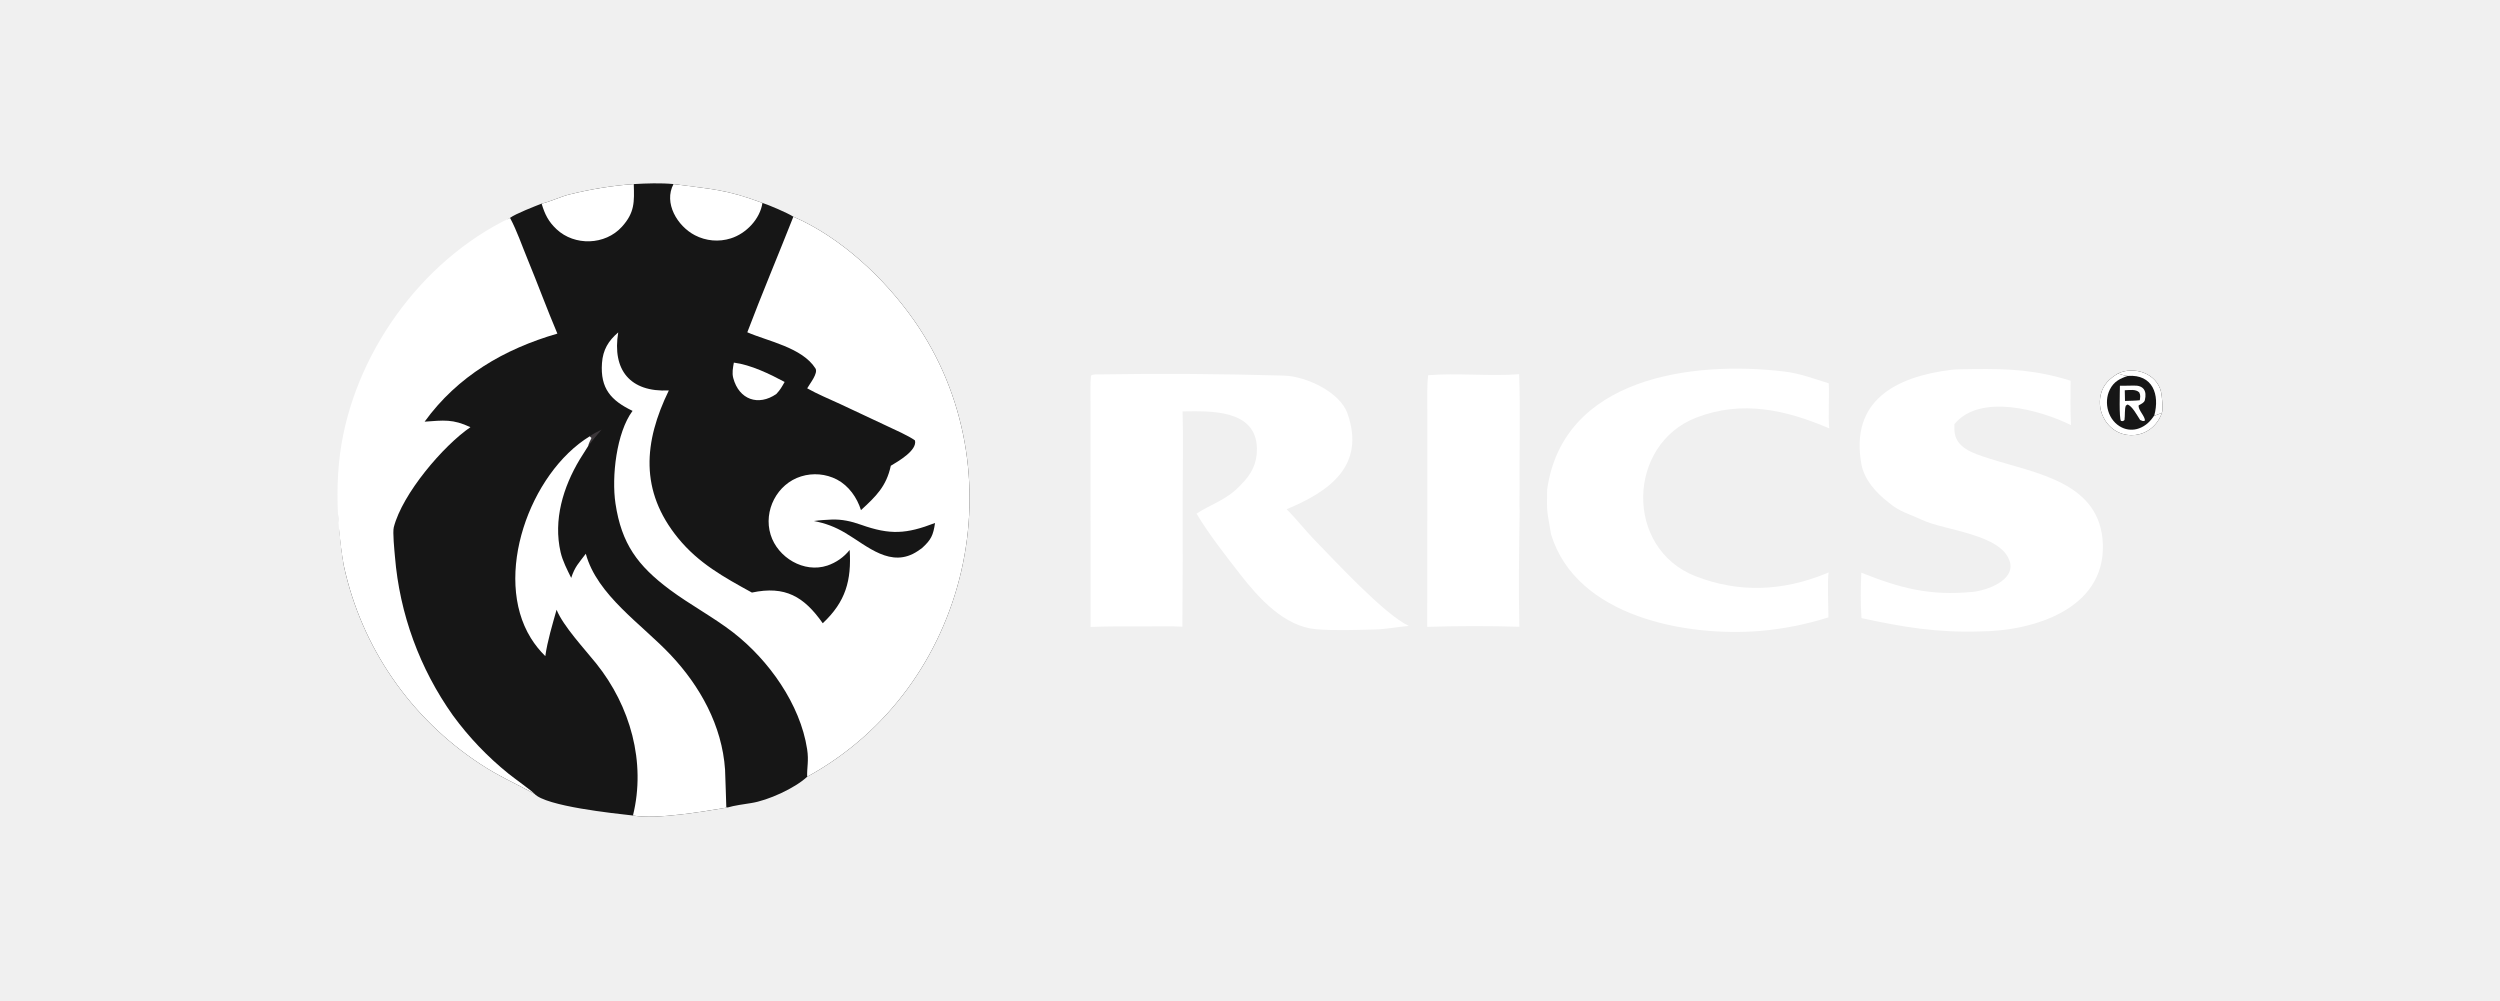
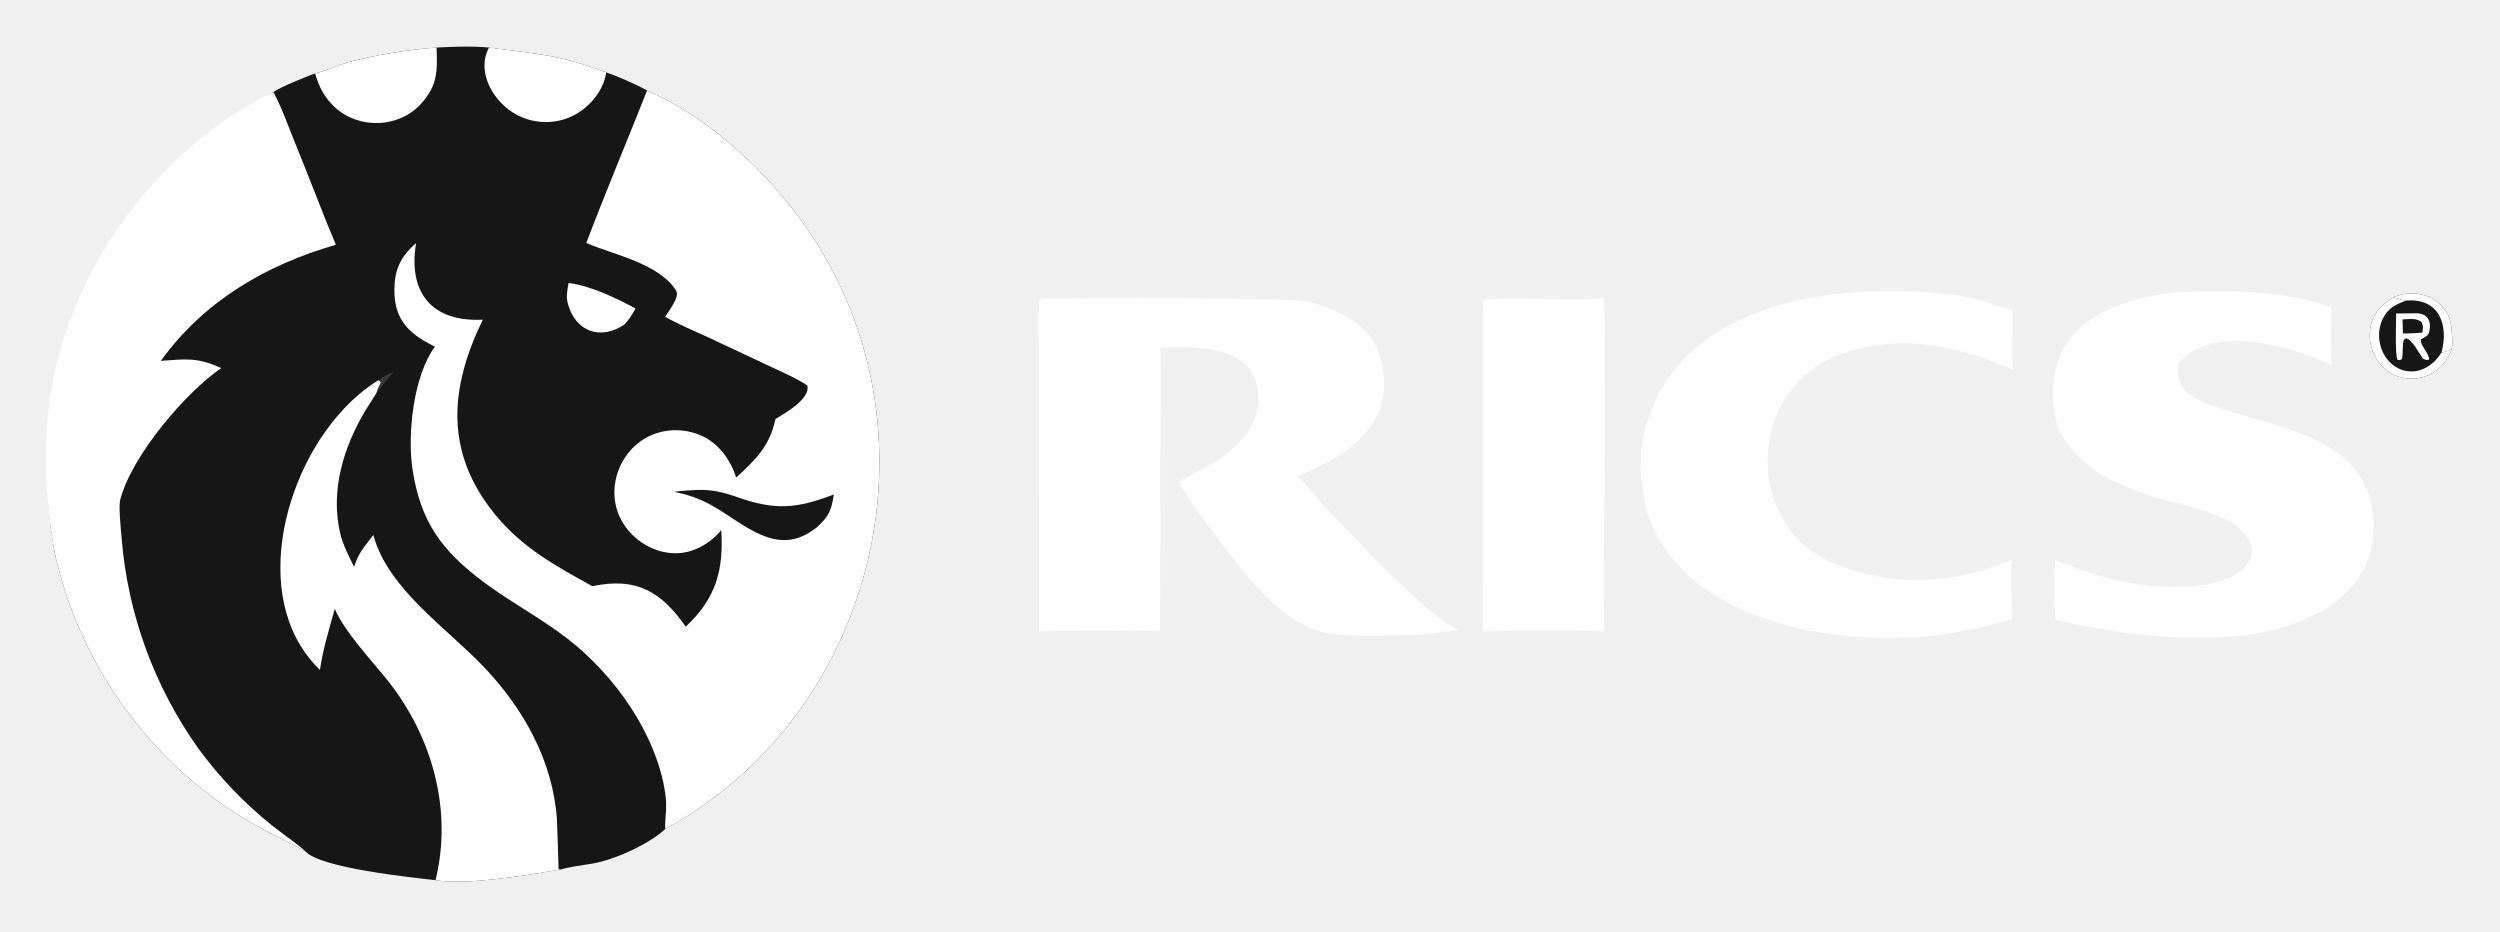
- <svg xmlns="http://www.w3.org/2000/svg" width="300" height="120" viewBox="0 0 300 120" fill="none">
+ <svg xmlns="http://www.w3.org/2000/svg" width="227.52" height="84.8" viewBox="36.32 17.76 227.52 84.8" fill="none">
  <path d="M131.997 44.929C139.252 44.804 146.816 44.866 154.079 45.072C156.678 45.145 160.791 47.011 161.706 49.638C163.889 55.909 159.51 58.986 154.399 61.102C155.462 62.159 156.737 63.764 157.746 64.796C160.23 67.335 166.138 73.749 169.061 75.11C167.796 75.216 166.285 75.507 165.044 75.535C162.776 75.586 160.132 75.702 157.892 75.502C154.103 75.163 151.046 71.768 148.833 68.932C147.152 66.771 144.941 63.947 143.589 61.638C145.373 60.451 147.179 60.043 148.909 58.169C150.147 56.948 150.868 55.609 150.832 53.812C150.737 49.066 145.186 49.331 141.909 49.369C142.01 52.537 141.92 56.291 141.92 59.509C141.938 64.741 141.927 69.973 141.885 75.205C140.559 75.119 138.858 75.174 137.508 75.168C135.317 75.157 133.058 75.149 130.872 75.234L130.864 48.702C130.864 47.665 130.818 46.064 130.915 45.075C131.18 44.881 131.649 44.93 131.997 44.929Z" fill="white" />
  <path d="M234.214 44.371C234.545 44.31 236.323 44.297 236.783 44.291C241.162 44.235 244.329 44.398 248.471 45.688C248.469 47.384 248.422 49.339 248.521 51.013C244.825 49.187 237.584 47.163 234.531 50.896C234.525 51.119 234.525 51.342 234.529 51.565C234.569 53.751 236.827 54.414 238.608 54.992C244.293 56.818 252.133 57.835 252.344 65.378C252.562 73.11 243.971 75.735 237.613 75.772C232.415 75.935 228.431 75.265 223.379 74.173C223.248 72.334 223.284 70.564 223.358 68.724C228.071 70.597 231.553 71.519 236.691 71.029C238.474 70.859 241.801 69.623 241.19 67.445C240.242 64.069 233.391 63.686 230.611 62.374C229.142 61.681 227.894 61.401 226.614 60.28C225.139 59.15 223.702 57.559 223.366 55.688C222.007 48.132 227.392 45.198 234.214 44.371Z" fill="white" />
  <path d="M185.654 58.775C187.534 45.307 203.005 43.253 214.105 44.582C216.003 44.809 217.646 45.442 219.451 46.001C219.529 47.565 219.369 50.09 219.508 51.406C214.327 49.186 209.063 47.988 203.569 50.106C195.225 53.322 194.912 65.822 203.48 69.152C208.676 71.172 213.891 70.948 219.085 68.84C219.204 68.791 219.324 68.74 219.441 68.688C219.269 69.521 219.406 72.983 219.414 74.082C216.763 74.921 214.028 75.468 211.257 75.711C202.453 76.443 189.169 74.08 186.126 64.116C185.654 61.21 185.603 61.789 185.654 58.775Z" fill="white" />
  <path d="M171.371 45.029C174.692 44.735 178.954 45.177 182.294 44.903C182.465 49.285 182.31 54.319 182.349 58.793C182.347 59.309 182.307 60.872 182.361 61.304C182.288 65.638 182.222 70.903 182.321 75.214C179.043 75.101 174.543 75.108 171.266 75.225L171.282 55.176L171.276 49.089C171.275 47.84 171.233 46.237 171.371 45.029Z" fill="white" />
  <path d="M254.164 44.819C256.108 43.884 258.814 44.818 259.324 47.022C259.434 47.495 259.59 49.099 259.434 49.527C258.324 52.733 254.288 53.146 252.602 50.421C252.025 49.501 251.843 48.389 252.094 47.333C252.393 46.126 253.135 45.433 254.164 44.819Z" fill="#161616" />
  <path d="M259.434 49.527C258.324 52.733 254.288 53.146 252.602 50.421C252.025 49.501 251.843 48.389 252.094 47.333C252.393 46.126 253.135 45.433 254.164 44.819C254.582 44.925 254.92 45.103 255.338 45.111C254.386 45.425 253.664 45.789 253.186 46.737C252.387 48.327 252.978 50.514 254.63 51.303C255.269 51.612 256.007 51.65 256.674 51.408C257.482 51.117 258.057 50.556 258.514 49.845L258.545 49.884C258.558 49.887 259.322 49.589 259.434 49.527Z" fill="white" />
  <path d="M254.164 44.819C256.108 43.884 258.814 44.818 259.324 47.022C259.434 47.495 259.59 49.099 259.434 49.527C259.322 49.589 258.558 49.887 258.545 49.884L258.514 49.845C259.186 47.381 258.342 44.886 255.338 45.111C254.92 45.103 254.582 44.925 254.164 44.819Z" fill="white" />
  <path fill-rule="evenodd" clip-rule="evenodd" d="M256.033 46.27C257.226 46.223 257.651 46.906 257.382 48.019C257.31 48.321 256.909 48.496 256.644 48.64C256.529 49.173 257.452 49.983 257.382 50.483C257.099 50.564 257.152 50.523 256.819 50.403C256.483 49.899 255.849 48.678 255.289 48.543L255.097 48.685C254.942 49.075 255.016 49.848 254.938 50.407C254.706 50.567 254.816 50.537 254.517 50.508C254.273 50.179 254.386 46.927 254.39 46.288C254.907 46.282 255.511 46.291 256.033 46.27ZM256.714 47.099C256.308 46.668 255.536 46.811 254.973 46.83L255 48.114C255.515 48.095 256.285 48.088 256.776 48.028C256.825 47.637 256.879 47.45 256.714 47.099Z" fill="white" />
  <path d="M76.052 22.09C77.588 22.003 79.287 21.942 80.822 22.088C85.348 22.706 87.018 22.683 91.493 24.349C92.313 24.62 94.492 25.542 95.205 26.004C100.878 28.46 106.1 33.353 109.621 38.353C122.371 56.462 116.385 82.529 96.859 93.212C95.362 94.605 92.15 96.057 90.147 96.366C89.329 96.493 88.068 96.67 87.335 96.892C84.468 97.371 78.802 98.363 75.956 97.863C73.672 97.606 65.486 96.754 64.126 95.25C61.837 93.998 59.831 93.138 57.62 91.674C49.264 86.198 43.395 77.678 41.271 67.94C39.178 55.998 41.271 39.784 61.204 26.144C61.9 25.635 64.176 24.756 64.994 24.434C65.883 24.254 67.285 23.596 68.268 23.349C70.757 22.726 73.493 22.268 76.052 22.09Z" fill="#161616" />
  <path d="M72.193 51.551C71.632 52.213 71.111 52.832 70.583 53.522C70.651 53.193 70.833 52.864 70.98 52.557L70.757 52.36C71.244 52.017 71.661 51.819 72.193 51.551Z" fill="#3C373A" />
  <path d="M95.205 26.004C100.878 28.46 106.1 33.353 109.621 38.353C122.371 56.462 116.385 82.529 96.859 93.212C96.82 92.077 97.075 91.329 96.853 89.887C96.025 84.504 92.237 79.201 88.003 75.912C85.636 74.073 82.793 72.564 80.368 70.755C76.522 67.884 74.582 65.256 73.858 60.427C73.377 57.217 73.968 51.914 75.906 49.305C73.325 48.062 72.017 46.628 72.238 43.563C72.351 41.987 72.995 40.907 74.187 39.886C73.44 44.394 75.611 47.084 80.261 46.853C77.252 53.027 76.736 58.897 81.371 64.576C83.837 67.597 86.865 69.259 90.229 71.108C94.223 70.263 96.474 71.582 98.73 74.79C101.482 72.212 102.192 69.648 101.959 65.995C101.266 66.862 100.337 67.512 99.284 67.868C96.473 68.806 93.321 66.909 92.474 64.164C91.583 61.279 93.256 58.058 96.126 57.169C97.556 56.722 99.105 56.858 100.435 57.545C101.852 58.292 102.848 59.713 103.317 61.216C105.11 59.567 106.363 58.375 106.897 55.891C107.75 55.374 110.087 54.061 109.797 52.854C109.092 52.316 107.277 51.517 106.386 51.096L100.829 48.487C99.556 47.902 98.066 47.28 96.863 46.599C97.166 46.053 98.215 44.781 97.851 44.207C96.26 41.699 92.125 40.943 89.677 39.874C91.408 35.309 93.4 30.576 95.205 26.004Z" fill="white" />
  <path d="M99.798 62.347C101.04 62.302 102.152 62.556 103.312 62.967C106.829 64.215 108.755 64.085 112.204 62.758C111.984 64.247 111.739 64.768 110.632 65.778C110.468 65.896 110.303 66.011 110.135 66.124C106.935 68.266 104.099 65.528 101.445 63.957C100.198 63.218 99.082 62.799 97.671 62.522C98.407 62.412 99.06 62.385 99.798 62.347Z" fill="#161616" />
  <path d="M61.204 26.144C62.045 27.722 62.621 29.441 63.304 31.094C64.523 34.047 65.639 37.097 66.885 40.033C60.498 41.883 54.909 45.139 50.954 50.6C53.25 50.435 54.329 50.267 56.451 51.261C53.192 53.489 48.285 59.249 47.255 63.267C47.102 63.861 47.33 66.066 47.394 66.794C47.956 73.654 50.36 80.237 54.353 85.853C56.263 88.466 58.509 90.818 61.032 92.85C61.615 93.325 63.843 94.917 64.126 95.25C61.837 93.998 59.831 93.138 57.62 91.674C49.264 86.198 43.395 77.678 41.271 67.94C41.271 67.94 39.898 61.186 40.816 54.37C42.393 42.65 50.443 31.318 61.204 26.144Z" fill="white" />
  <path d="M70.757 52.36L70.98 52.557C70.833 52.864 70.651 53.193 70.583 53.522C70.259 54.065 69.9 54.58 69.579 55.116C67.577 58.449 66.379 62.393 67.273 66.271C67.511 67.307 68.072 68.392 68.545 69.348C68.979 68.004 69.454 67.566 70.296 66.45C71.654 71.433 76.993 74.881 80.507 78.619C83.999 82.335 86.65 87.066 87.007 92.354C87.044 92.897 87.147 96.849 87.157 96.864L87.335 96.892C84.468 97.371 78.802 98.363 75.956 97.863C77.537 91.462 75.639 84.726 71.551 79.625C70.158 77.886 67.604 75.162 66.789 73.169C66.289 74.959 65.692 76.91 65.437 78.736C64.772 78.085 64.189 77.356 63.699 76.566C59.118 69.163 63.564 56.785 70.757 52.36Z" fill="white" />
  <path d="M64.994 24.434C65.883 24.254 67.285 23.596 68.268 23.349C70.757 22.726 73.493 22.268 76.052 22.09C76.117 24.223 76.181 25.504 74.623 27.218C72.616 29.427 68.956 29.544 66.786 27.508C65.808 26.59 65.371 25.701 64.994 24.434Z" fill="white" />
  <path d="M80.822 22.088C85.348 22.706 87.018 22.683 91.493 24.349C91.207 26.281 89.549 28.02 87.704 28.603C86.27 29.06 84.713 28.923 83.381 28.225C81.285 27.133 79.609 24.358 80.822 22.088Z" fill="white" />
  <path d="M88.062 43.514C90.081 43.766 92.39 44.886 94.157 45.835C93.803 46.452 93.641 46.762 93.16 47.279C91.012 48.763 88.685 47.971 87.991 45.369C87.823 44.74 87.954 44.15 88.062 43.514Z" fill="white" />
</svg>
